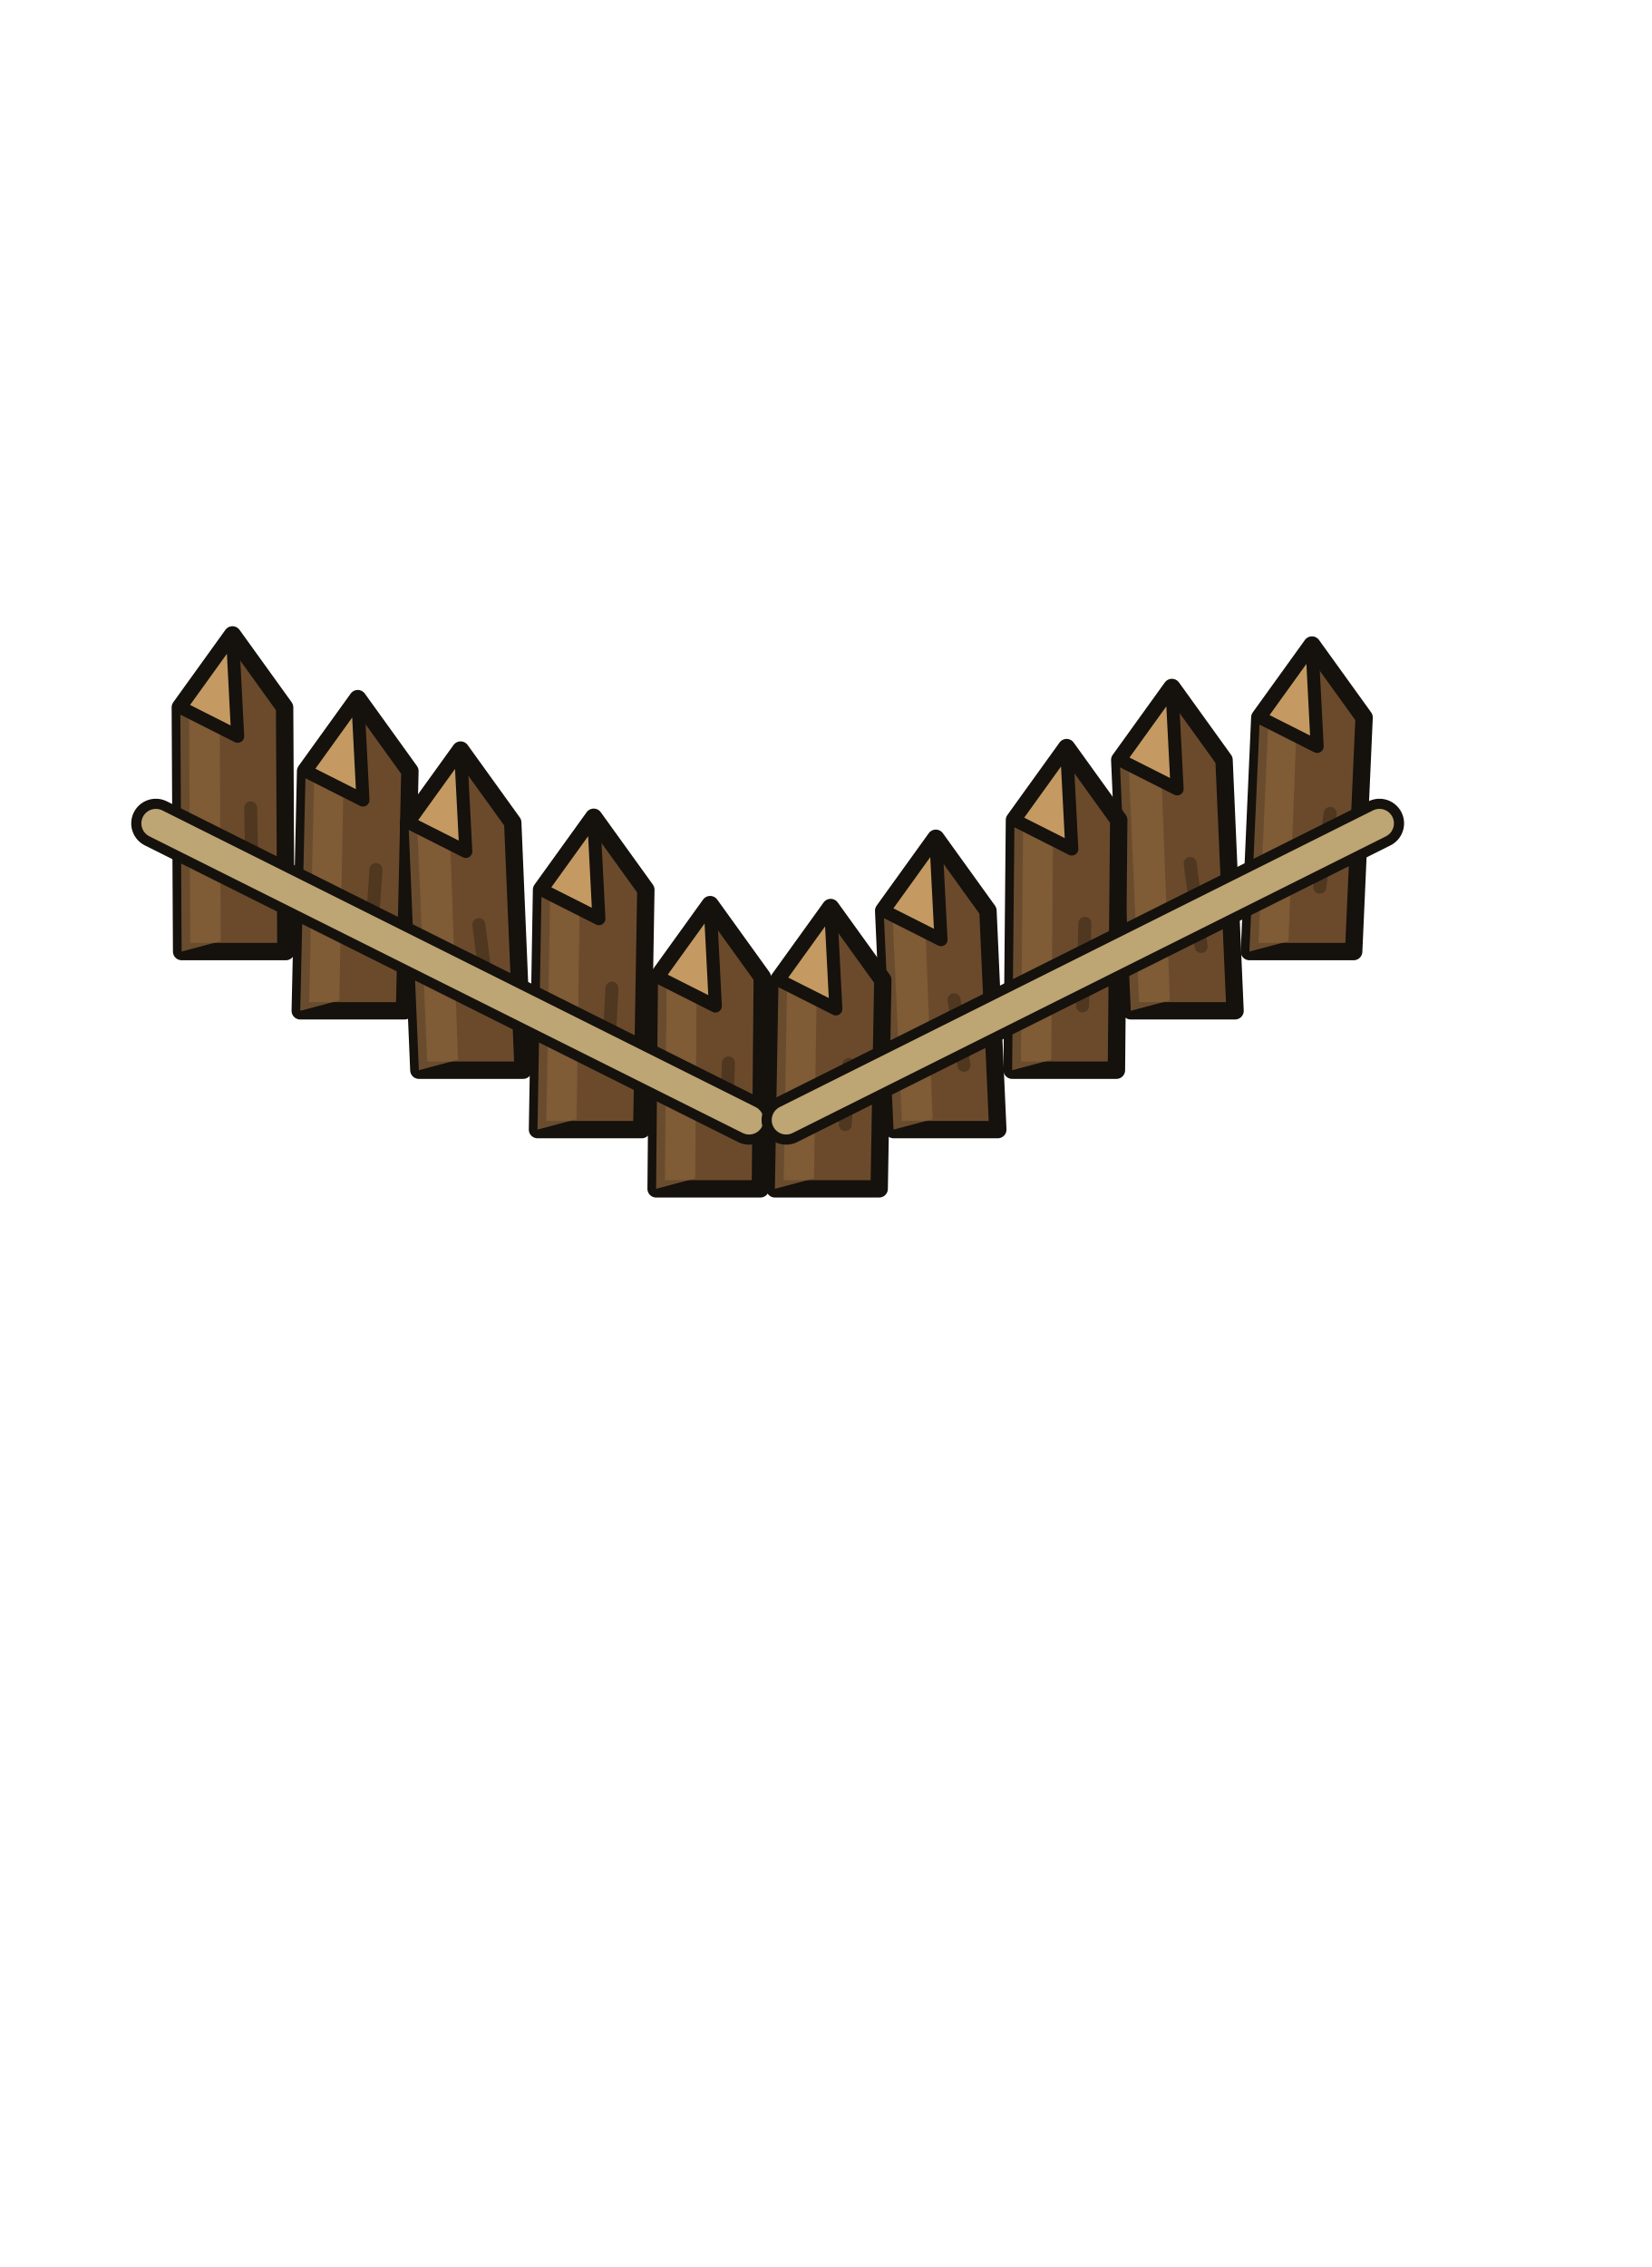
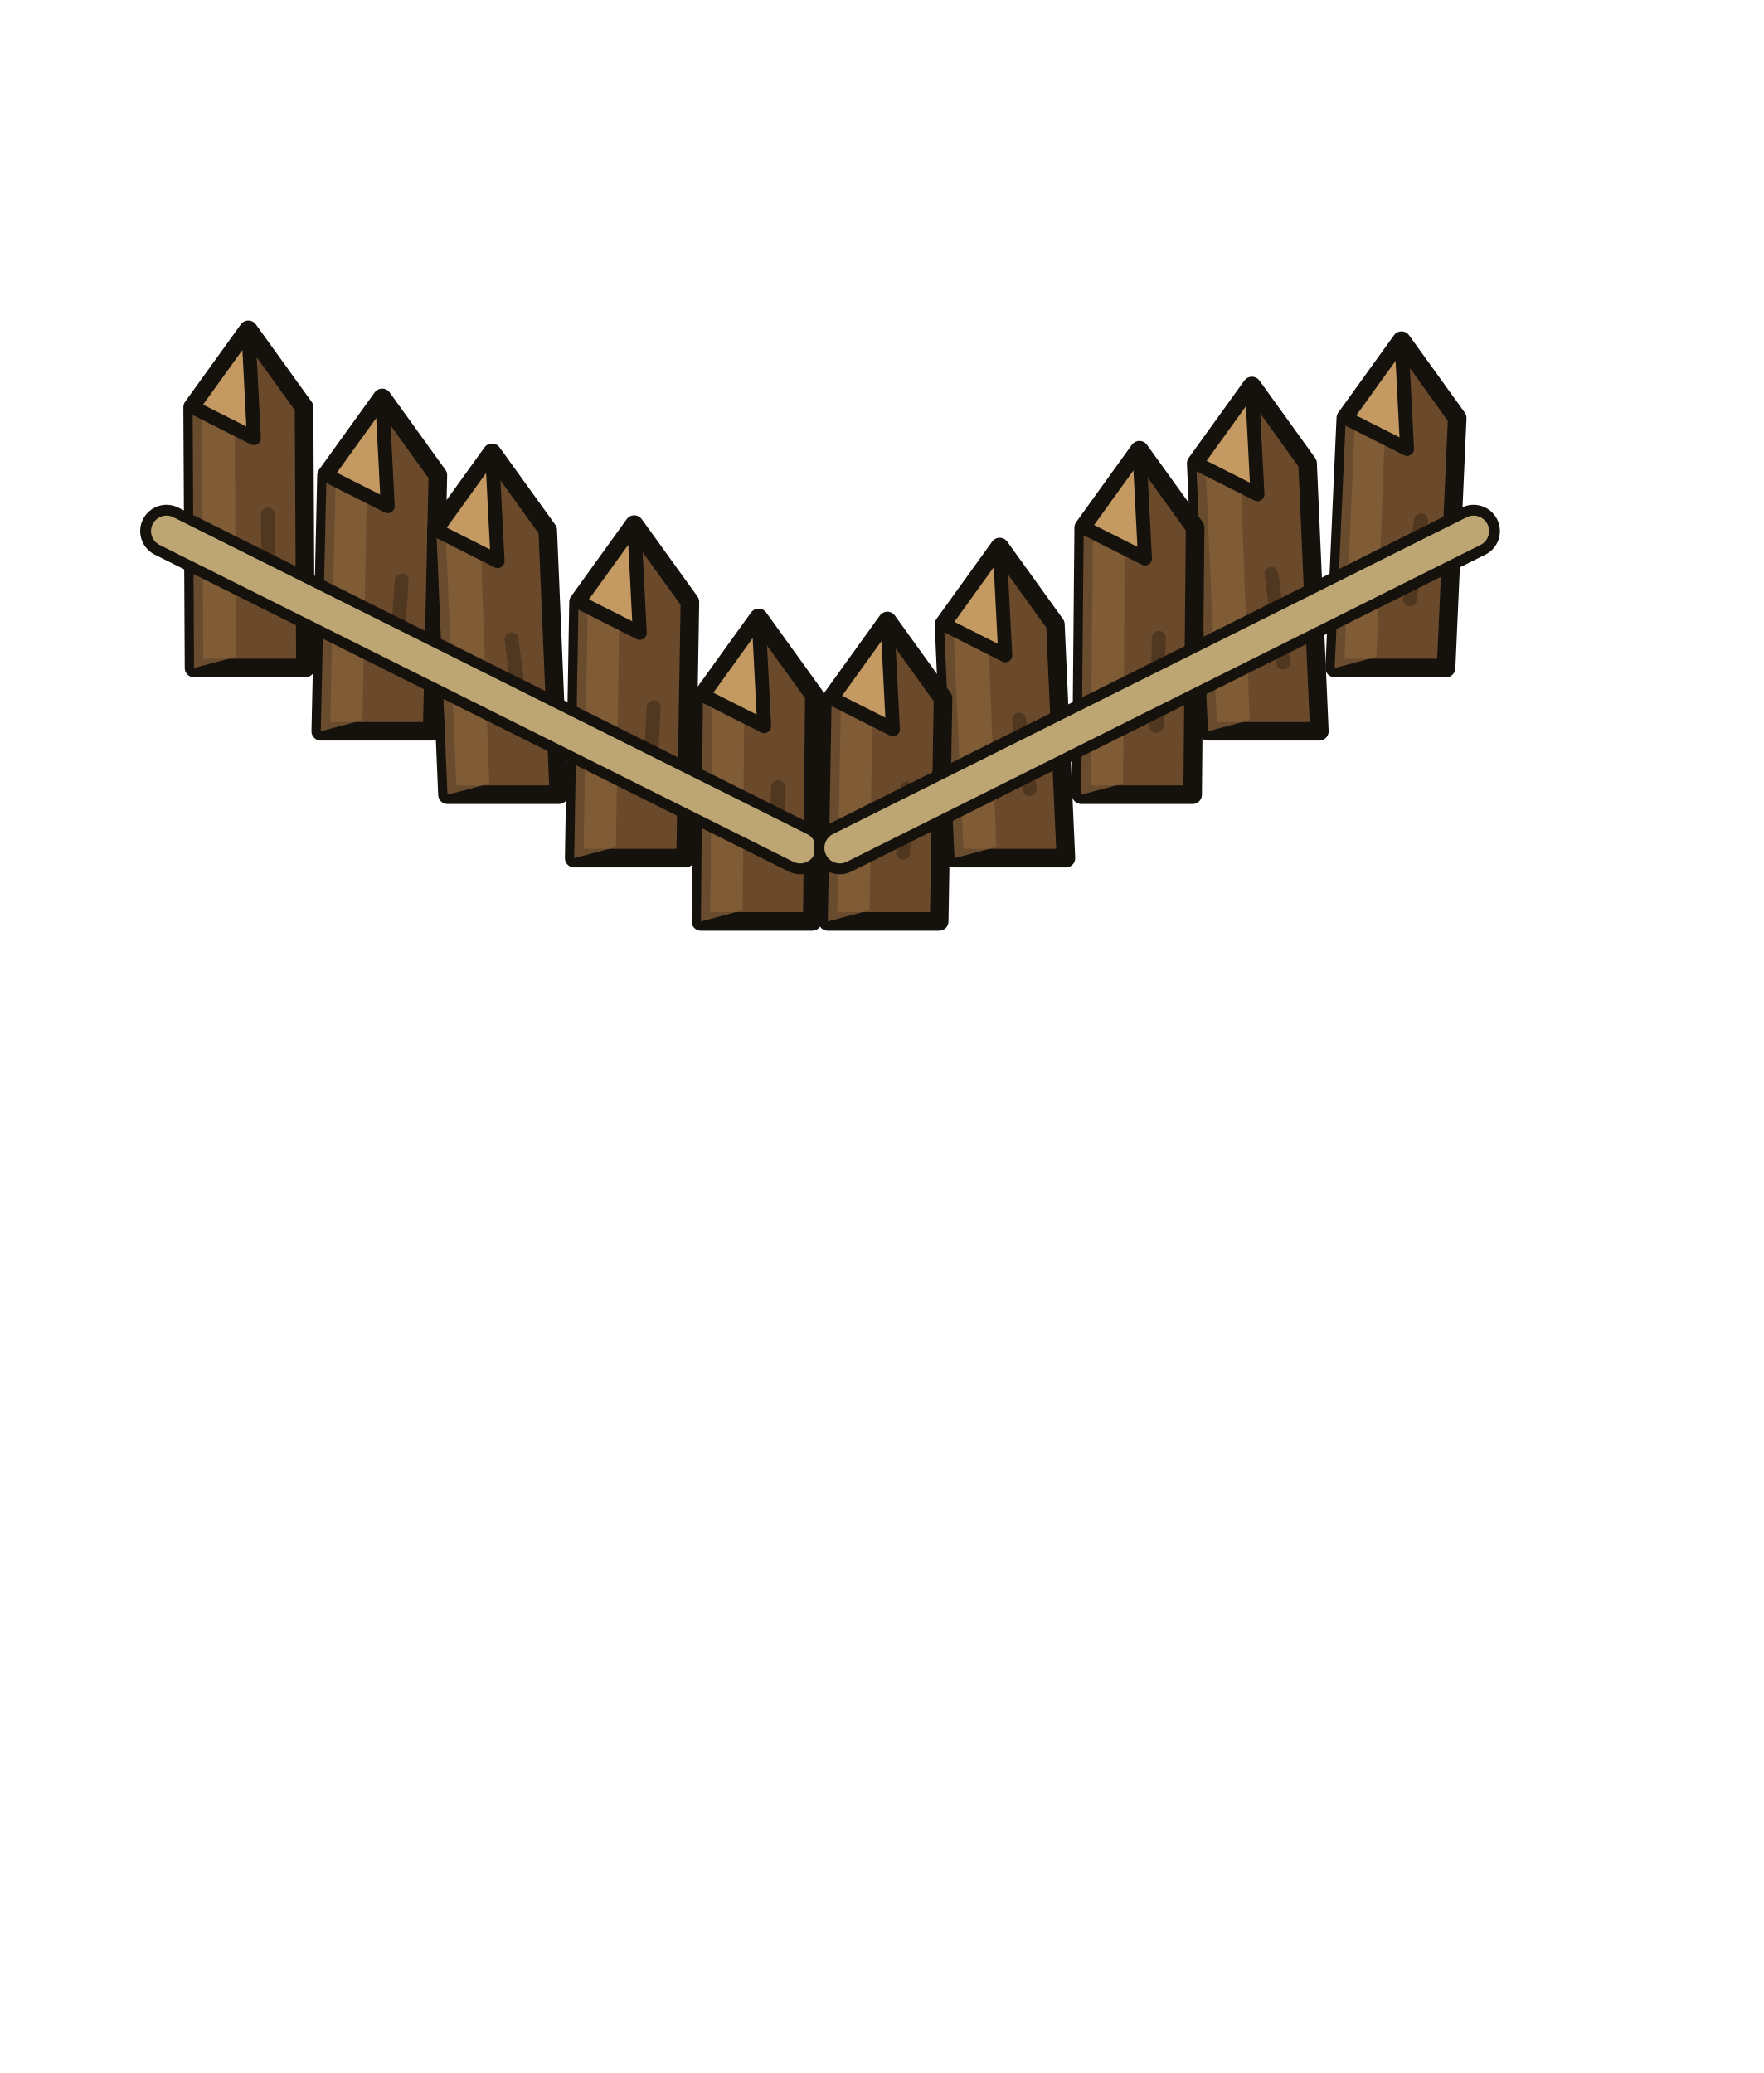
- <svg xmlns="http://www.w3.org/2000/svg" width="228" height="313" viewBox="-53 -124.2 114 156.5">
+ <svg xmlns="http://www.w3.org/2000/svg" width="228" height="268" viewBox="-53 -101.69 114 134">
  <polygon points="-40.46,-58.51 -40.55,-75.37 -36.95,-80.37 -33.35,-75.37 -33.26,-58.51" fill="#6b4a2c" stroke="#15110d" stroke-width="1.2" stroke-linejoin="round" />
  <polygon points="-40.46,-58.51 -40.55,-75.37 -37.85,-79.12 -37.76,-59.23" fill="#86603a" opacity="0.75" />
  <polygon points="-40.55,-75.37 -36.95,-80.37 -36.59,-73.37" fill="#c49a62" stroke="#15110d" stroke-width="0.9" stroke-linejoin="round" />
  <polyline points="-35.6,-62.95 -35.69,-68.43" fill="none" stroke="#4a321d" stroke-width="0.9" stroke-linecap="round" stroke-linejoin="round" opacity="0.8" />
  <polygon points="33.26,-58.51 33.98,-74.67 37.58,-79.67 41.18,-74.67 40.46,-58.51" fill="#6b4a2c" stroke="#15110d" stroke-width="1.2" stroke-linejoin="round" />
  <polygon points="33.26,-58.51 33.98,-74.67 36.68,-78.42 35.96,-59.23" fill="#86603a" opacity="0.75" />
  <polygon points="33.98,-74.67 37.58,-79.67 37.94,-72.67" fill="#c49a62" stroke="#15110d" stroke-width="0.9" stroke-linejoin="round" />
  <polyline points="38.12,-62.95 38.84,-68.05" fill="none" stroke="#4a321d" stroke-width="0.9" stroke-linecap="round" stroke-linejoin="round" opacity="0.8" />
  <polygon points="25.07,-54.42 24.31,-71.74 27.91,-76.74 31.51,-71.74 32.27,-54.42" fill="#6b4a2c" stroke="#15110d" stroke-width="1.2" stroke-linejoin="round" />
  <polygon points="25.07,-54.42 24.31,-71.74 27.01,-75.49 27.77,-55.14" fill="#86603a" opacity="0.75" />
  <polygon points="24.31,-71.74 27.91,-76.74 28.27,-69.74" fill="#c49a62" stroke="#15110d" stroke-width="0.9" stroke-linejoin="round" />
  <polyline points="29.93,-58.86 29.17,-64.59" fill="none" stroke="#4a321d" stroke-width="0.9" stroke-linecap="round" stroke-linejoin="round" opacity="0.8" />
  <polygon points="-32.27,-54.42 -31.9,-70.97 -28.3,-75.97 -24.7,-70.97 -25.07,-54.42" fill="#6b4a2c" stroke="#15110d" stroke-width="1.2" stroke-linejoin="round" />
  <polygon points="-32.27,-54.42 -31.9,-70.97 -29.2,-74.72 -29.57,-55.14" fill="#86603a" opacity="0.75" />
  <polygon points="-31.9,-70.97 -28.3,-75.97 -27.94,-68.97" fill="#c49a62" stroke="#15110d" stroke-width="0.9" stroke-linejoin="round" />
  <polyline points="-27.41,-58.86 -27.04,-64.17" fill="none" stroke="#4a321d" stroke-width="0.9" stroke-linecap="round" stroke-linejoin="round" opacity="0.8" />
  <polygon points="-24.08,-50.32 -24.8,-67.42 -21.2,-72.42 -17.6,-67.42 -16.88,-50.32" fill="#6b4a2c" stroke="#15110d" stroke-width="1.2" stroke-linejoin="round" />
  <polygon points="-24.08,-50.32 -24.8,-67.42 -22.1,-71.17 -21.38,-51.04" fill="#86603a" opacity="0.75" />
  <polygon points="-24.8,-67.42 -21.2,-72.42 -20.84,-65.42" fill="#c49a62" stroke="#15110d" stroke-width="0.9" stroke-linejoin="round" />
  <polyline points="-19.22,-54.76 -19.94,-60.37" fill="none" stroke="#4a321d" stroke-width="0.9" stroke-linecap="round" stroke-linejoin="round" opacity="0.8" />
  <polygon points="16.88,-50.32 17.04,-67.59 20.64,-72.59 24.24,-67.59 24.08,-50.32" fill="#6b4a2c" stroke="#15110d" stroke-width="1.2" stroke-linejoin="round" />
  <polygon points="16.88,-50.32 17.04,-67.59 19.74,-71.34 19.58,-51.04" fill="#86603a" opacity="0.75" />
  <polygon points="17.04,-67.59 20.64,-72.59 21,-65.59" fill="#c49a62" stroke="#15110d" stroke-width="0.9" stroke-linejoin="round" />
  <polyline points="21.74,-54.76 21.9,-60.46" fill="none" stroke="#4a321d" stroke-width="0.9" stroke-linecap="round" stroke-linejoin="round" opacity="0.8" />
  <polygon points="8.69,-46.22 8.01,-61.33 11.61,-66.33 15.21,-61.33 15.89,-46.22" fill="#6b4a2c" stroke="#15110d" stroke-width="1.2" stroke-linejoin="round" />
  <polygon points="8.69,-46.22 8.01,-61.33 10.71,-65.08 11.39,-46.94" fill="#86603a" opacity="0.75" />
  <polygon points="8.01,-61.33 11.61,-66.33 11.97,-59.33" fill="#c49a62" stroke="#15110d" stroke-width="0.9" stroke-linejoin="round" />
  <polyline points="13.55,-50.66 12.87,-55.18" fill="none" stroke="#4a321d" stroke-width="0.9" stroke-linecap="round" stroke-linejoin="round" opacity="0.8" />
  <polygon points="-15.89,-46.22 -15.61,-62.78 -12.01,-67.78 -8.41,-62.78 -8.69,-46.22" fill="#6b4a2c" stroke="#15110d" stroke-width="1.2" stroke-linejoin="round" />
  <polygon points="-15.89,-46.22 -15.61,-62.78 -12.91,-66.53 -13.19,-46.94" fill="#86603a" opacity="0.75" />
  <polygon points="-15.61,-62.78 -12.01,-67.78 -11.65,-60.78" fill="#c49a62" stroke="#15110d" stroke-width="0.9" stroke-linejoin="round" />
  <polyline points="-11.03,-50.66 -10.75,-55.98" fill="none" stroke="#4a321d" stroke-width="0.9" stroke-linecap="round" stroke-linejoin="round" opacity="0.8" />
  <polygon points="-7.7,-42.13 -7.57,-56.75 -3.97,-61.75 -0.37,-56.75 -0.5,-42.13" fill="#6b4a2c" stroke="#15110d" stroke-width="1.2" stroke-linejoin="round" />
  <polygon points="-7.7,-42.13 -7.57,-56.75 -4.87,-60.5 -5,-42.85" fill="#86603a" opacity="0.75" />
  <polygon points="-7.57,-56.75 -3.97,-61.75 -3.61,-54.75" fill="#c49a62" stroke="#15110d" stroke-width="0.9" stroke-linejoin="round" />
  <polyline points="-2.84,-46.57 -2.71,-50.82" fill="none" stroke="#4a321d" stroke-width="0.9" stroke-linecap="round" stroke-linejoin="round" opacity="0.8" />
  <polygon points="0.5,-42.13 0.75,-56.55 4.35,-61.55 7.95,-56.55 7.7,-42.13" fill="#6b4a2c" stroke="#15110d" stroke-width="1.2" stroke-linejoin="round" />
  <polygon points="0.5,-42.13 0.75,-56.55 3.45,-60.3 3.2,-42.85" fill="#86603a" opacity="0.75" />
  <polygon points="0.75,-56.55 4.35,-61.55 4.71,-54.55" fill="#c49a62" stroke="#15110d" stroke-width="0.9" stroke-linejoin="round" />
  <polyline points="5.36,-46.57 5.61,-50.71" fill="none" stroke="#4a321d" stroke-width="0.9" stroke-linecap="round" stroke-linejoin="round" opacity="0.8" />
  <polyline points="-42.24,-67.36 -1.28,-46.88" fill="none" stroke="#15110d" stroke-width="3.4" stroke-linecap="round" stroke-linejoin="round" />
  <polyline points="-42.24,-67.36 -1.28,-46.88" fill="none" stroke="#bda574" stroke-width="2.0" stroke-linecap="round" stroke-linejoin="round" />
  <polyline points="1.28,-46.88 42.24,-67.36" fill="none" stroke="#15110d" stroke-width="3.4" stroke-linecap="round" stroke-linejoin="round" />
  <polyline points="1.28,-46.88 42.24,-67.36" fill="none" stroke="#bda574" stroke-width="2" stroke-linecap="round" stroke-linejoin="round" />
</svg>
